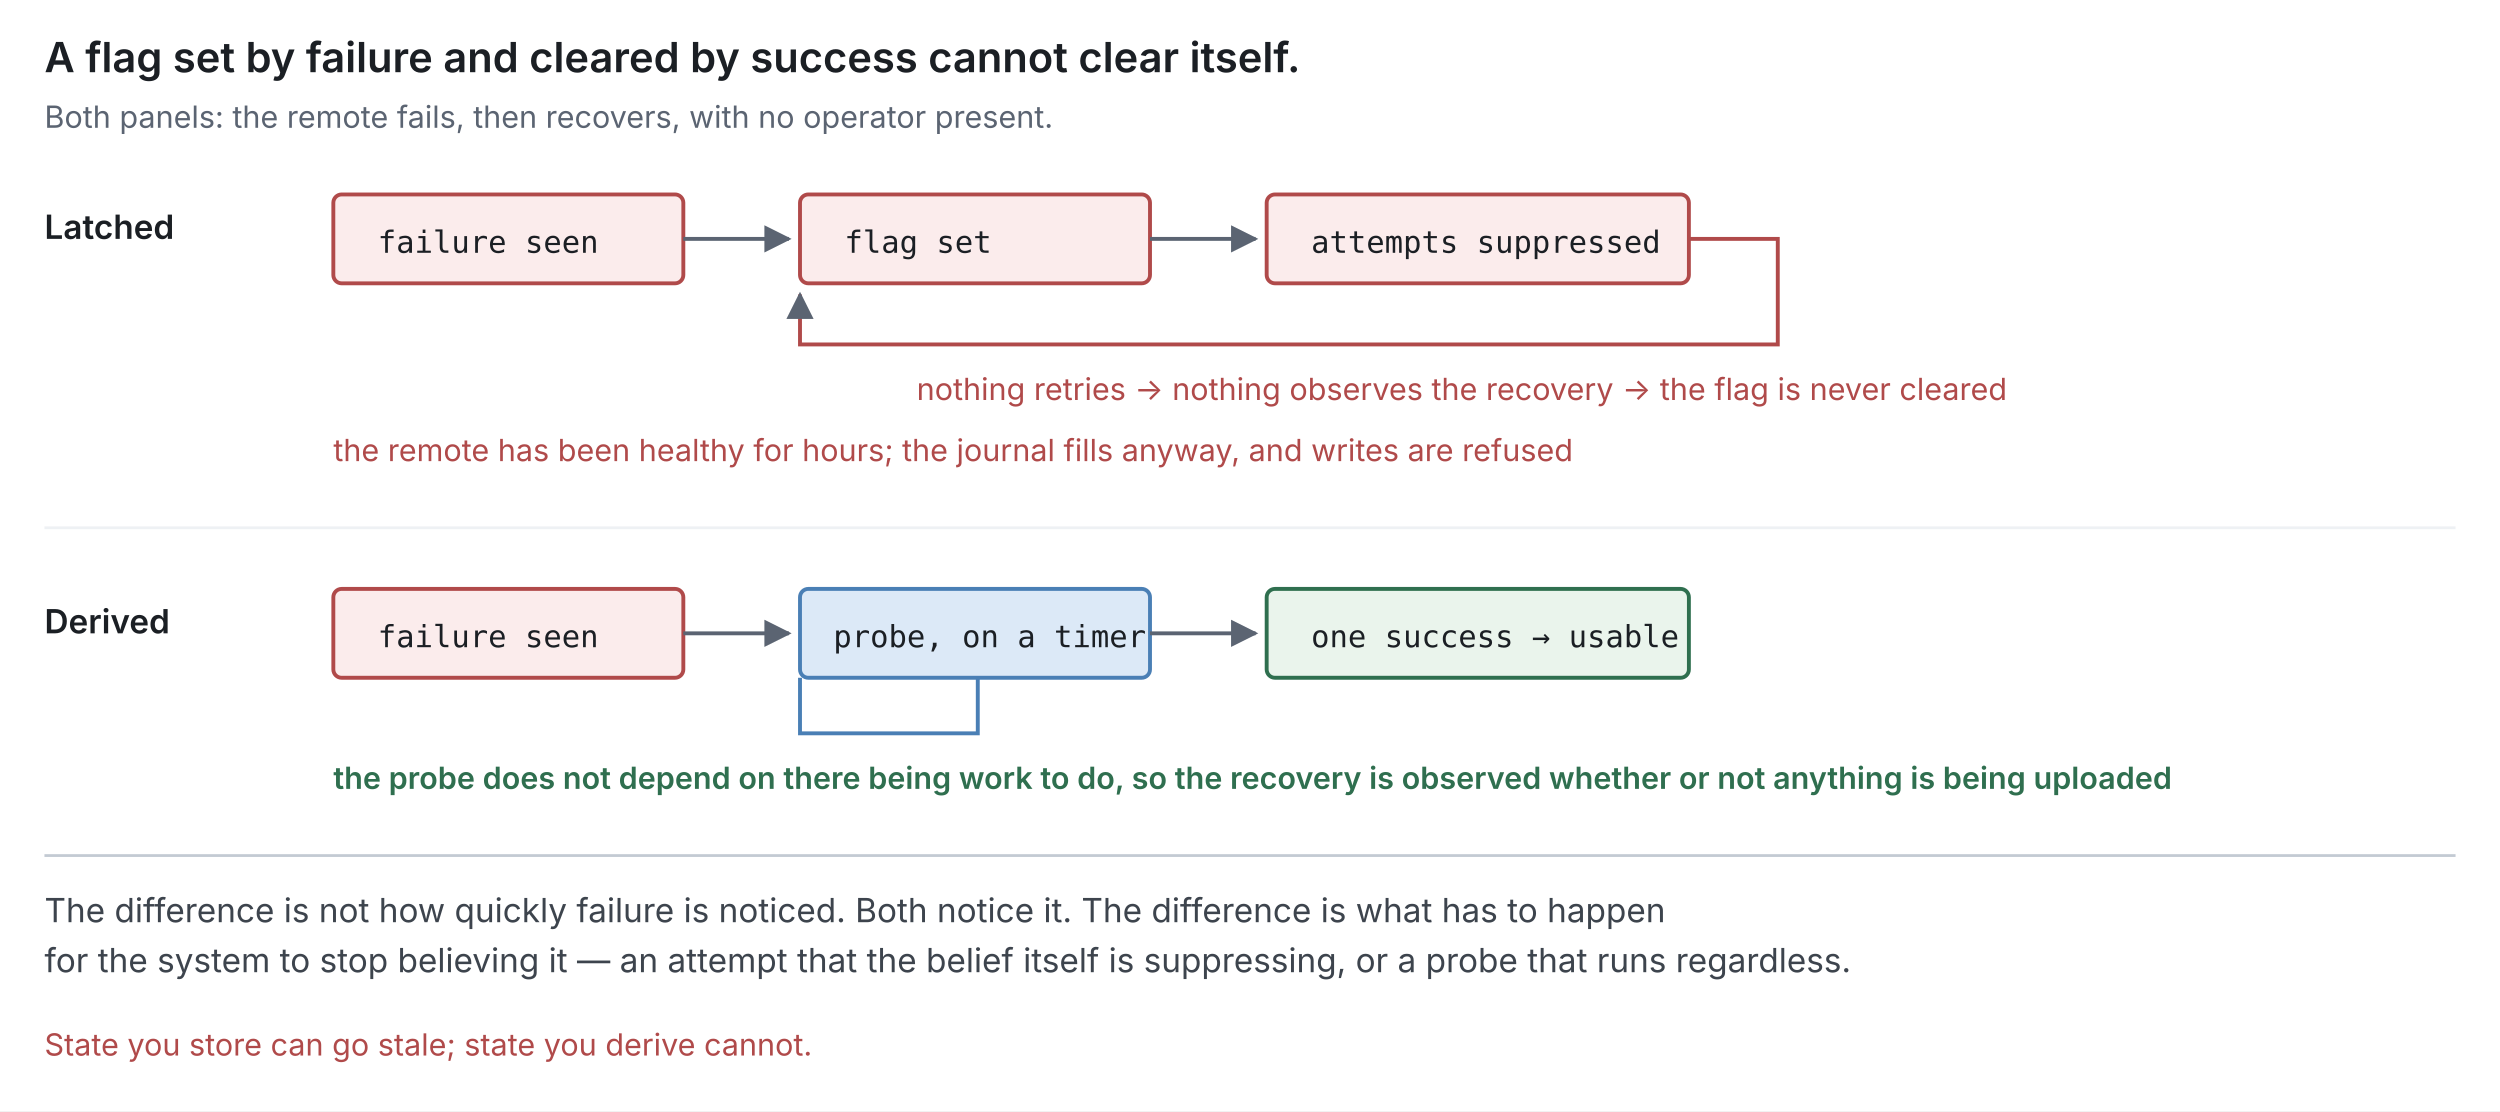
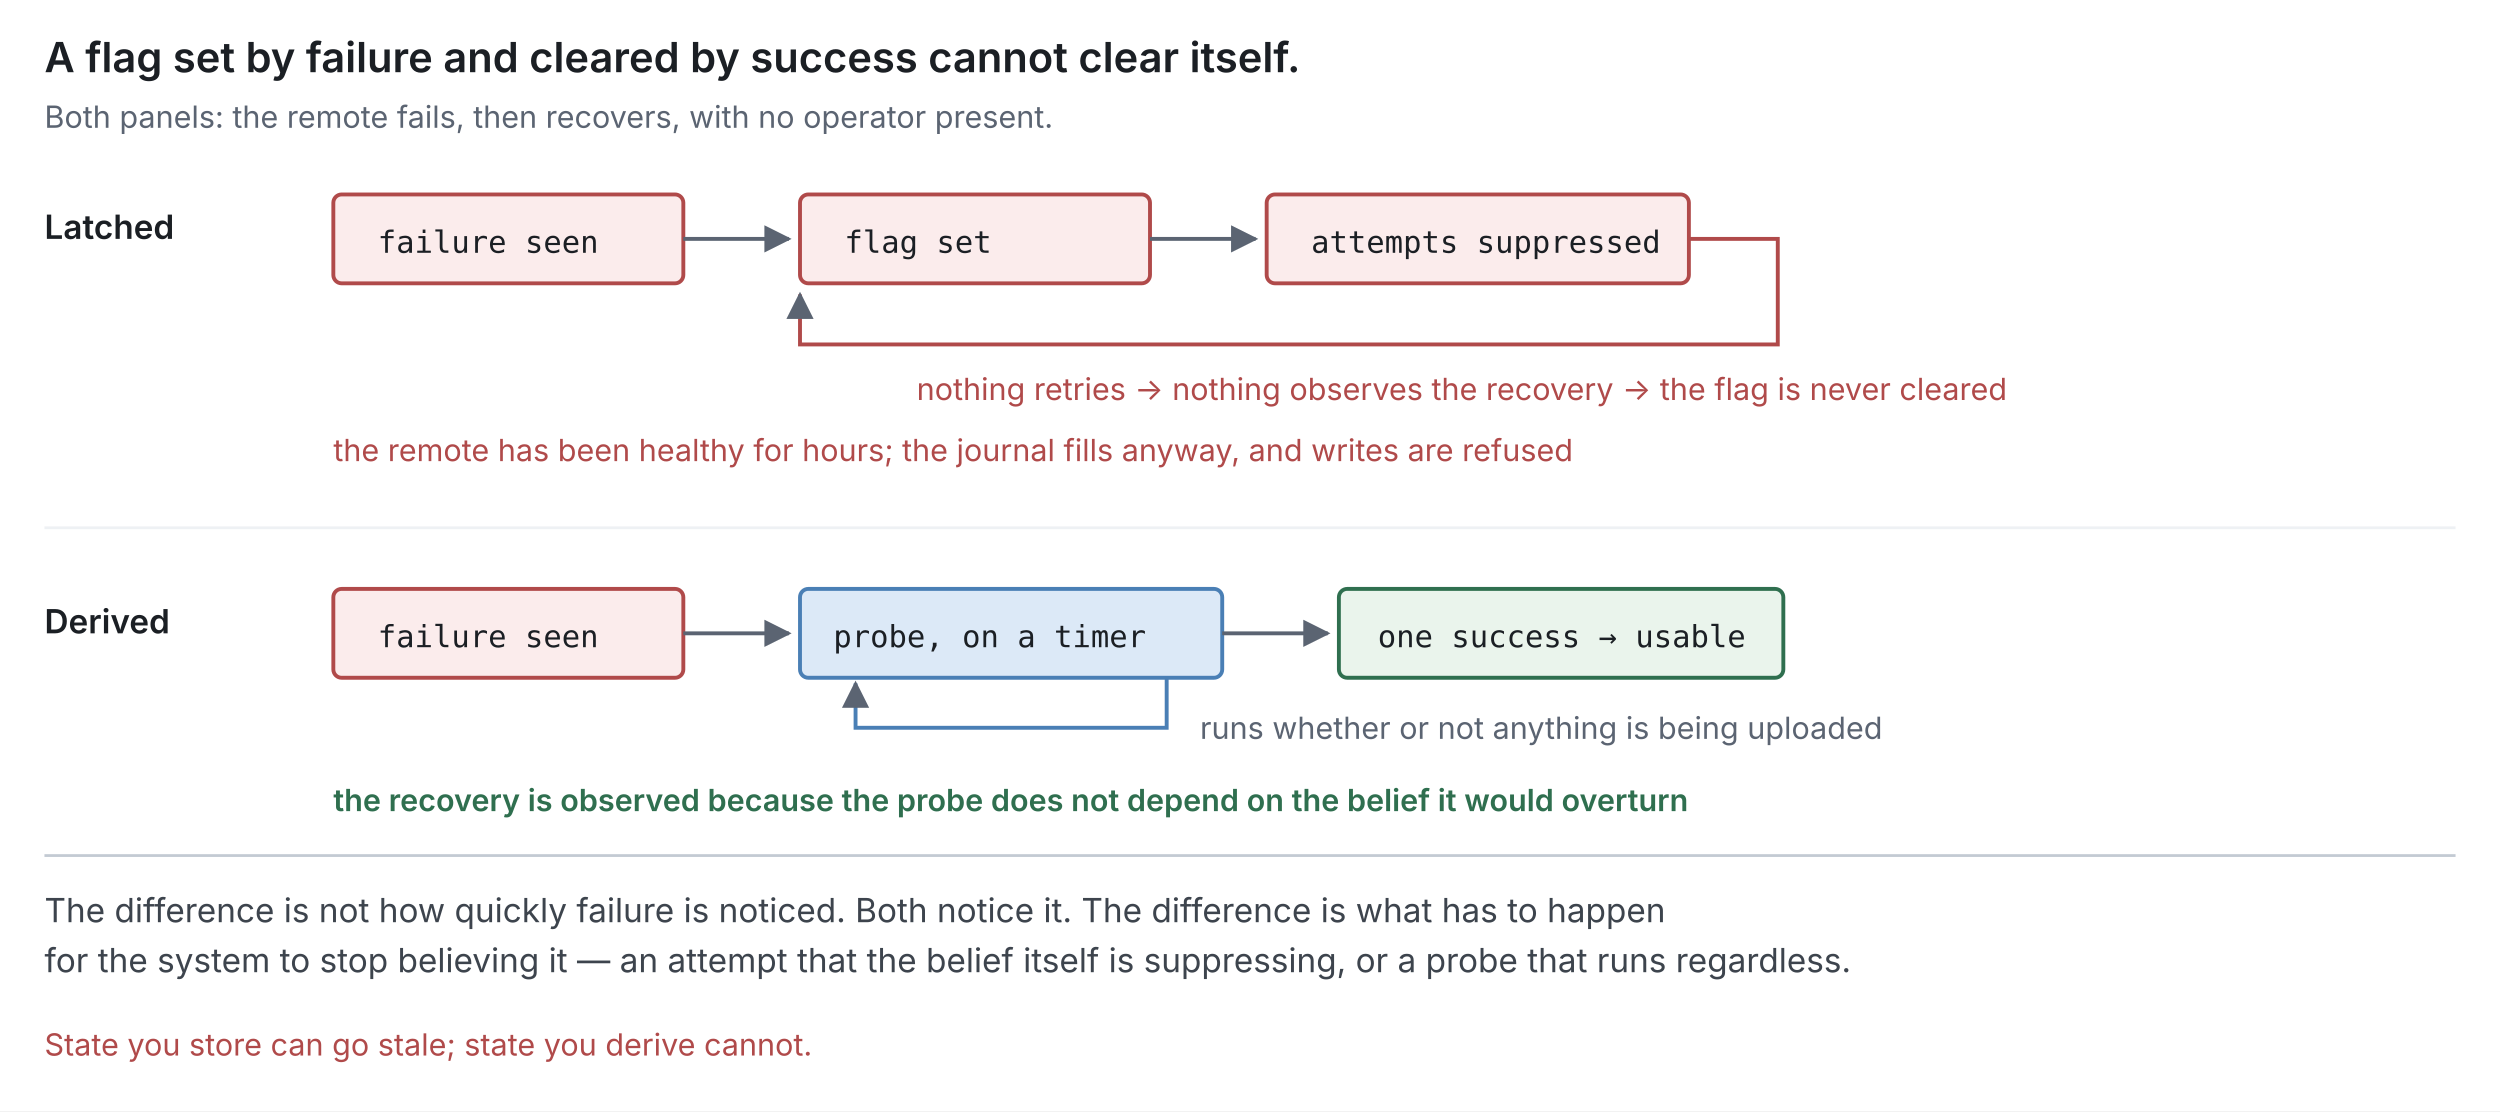
<svg xmlns="http://www.w3.org/2000/svg" viewBox="0 0 900 400" width="900" height="400" font-family="system-ui,-apple-system,Segoe UI,sans-serif">
  <defs>
    <style>
      .t  { font-size: 15px; font-weight: 600; fill: #1b1f24 }
      .rl { font-size: 12px; font-weight: 600; fill: #1b1f24 }
      .l  { font-size: 12px; fill: #3d444d }
      .s  { font-size: 11px; fill: #5b6472 }
      .m  { font-family: ui-monospace,SFMono-Regular,Menlo,monospace; font-size: 11px; fill: #1b1f24 }
      .why  { font-size: 11px; fill: #b04a4a }
      .ok   { font-size: 11px; font-weight: 600; fill: #2f6f4f }
      .bx { fill: #dce9f7; stroke: #4a7fb5; stroke-width: 1.4 }
      .bg { fill: #eaf4ec; stroke: #2f6f4f; stroke-width: 1.4 }
      .br { fill: #fbecec; stroke: #b04a4a; stroke-width: 1.4 }
    </style>
    <marker id="a3h" viewBox="0 0 10 10" refX="9" refY="5" markerWidth="7" markerHeight="7" orient="auto">
      <path d="M0,0 L10,5 L0,10 z" fill="#5b6472" />
    </marker>
  </defs>
  <rect width="900" height="400" fill="#ffffff" />
  <text x="16" y="26" class="t">A flag set by failure and cleared by success cannot clear itself.</text>
  <text x="16" y="46" class="s">Both panels: the remote fails, then recovers, with no operator present.</text>
  <text x="16" y="86" class="rl">Latched</text>
  <rect x="120" y="70" width="126" height="32" rx="3" class="br" />
  <text x="136" y="91" class="m">failure seen</text>
  <line x1="246" y1="86" x2="284" y2="86" stroke="#5b6472" stroke-width="1.4" marker-end="url(#a3h)" />
  <rect x="288" y="70" width="126" height="32" rx="3" class="br" />
  <text x="304" y="91" class="m">flag set</text>
  <line x1="414" y1="86" x2="452" y2="86" stroke="#5b6472" stroke-width="1.4" marker-end="url(#a3h)" />
  <rect x="456" y="70" width="152" height="32" rx="3" class="br" />
  <text x="472" y="91" class="m">attempts suppressed</text>
  <path d="M608,86 L640,86 L640,124 L288,124 L288,106" fill="none" stroke="#b04a4a" stroke-width="1.4" marker-end="url(#a3h)" />
  <text x="330" y="144" class="why">nothing retries → nothing observes the recovery → the flag is never cleared</text>
  <text x="120" y="166" class="why">the remote has been healthy for hours; the journal fills anyway, and writes are refused</text>
  <line x1="16" y1="190" x2="884" y2="190" stroke="#eef1f4" />
  <text x="16" y="228" class="rl">Derived</text>
  <rect x="120" y="212" width="126" height="32" rx="3" class="br" />
  <text x="136" y="233" class="m">failure seen</text>
  <line x1="246" y1="228" x2="284" y2="228" stroke="#5b6472" stroke-width="1.4" marker-end="url(#a3h)" />
-   <rect x="288" y="212" width="126" height="32" rx="3" class="bx" />
+   <rect x="288" y="212" width="152" height="32" rx="3" class="bx" />
  <text x="300" y="233" class="m">probe, on a timer</text>
-   <line x1="414" y1="228" x2="452" y2="228" stroke="#5b6472" stroke-width="1.4" marker-end="url(#a3h)" />
-   <rect x="456" y="212" width="152" height="32" rx="3" class="bg" />
-   <text x="472" y="233" class="m">one success → usable</text>
-   <path d="M288,244 L288,264 L352,264 L352,244" fill="none" stroke="#4a7fb5" stroke-width="1.4" />
-   <text x="120" y="284" class="ok">the probe does not depend on there being work to do, so the recovery is observed whether or not anything is being uploaded</text>
+   <line x1="440" y1="228" x2="478" y2="228" stroke="#5b6472" stroke-width="1.4" marker-end="url(#a3h)" />
+   <rect x="482" y="212" width="160" height="32" rx="3" class="bg" />
+   <text x="496" y="233" class="m">one success → usable</text>
+   <path d="M420,244 L420,262 L308,262 L308,246" fill="none" stroke="#4a7fb5" stroke-width="1.4" marker-end="url(#a3h)" />
+   <text x="432" y="266" class="s">runs whether or not anything is being uploaded</text>
+   <text x="120" y="292" class="ok">the recovery is observed because the probe does not depend on the belief it would overturn</text>
  <line x1="16" y1="308" x2="884" y2="308" stroke="#c3cad3" />
  <text x="16" y="332" class="l">The difference is not how quickly failure is noticed. Both notice it. The difference is what has to happen</text>
  <text x="16" y="350" class="l">for the system to stop believing it — an attempt that the belief itself is suppressing, or a probe that runs regardless.</text>
  <text x="16" y="380" class="why">State you store can go stale; state you derive cannot.</text>
</svg>
